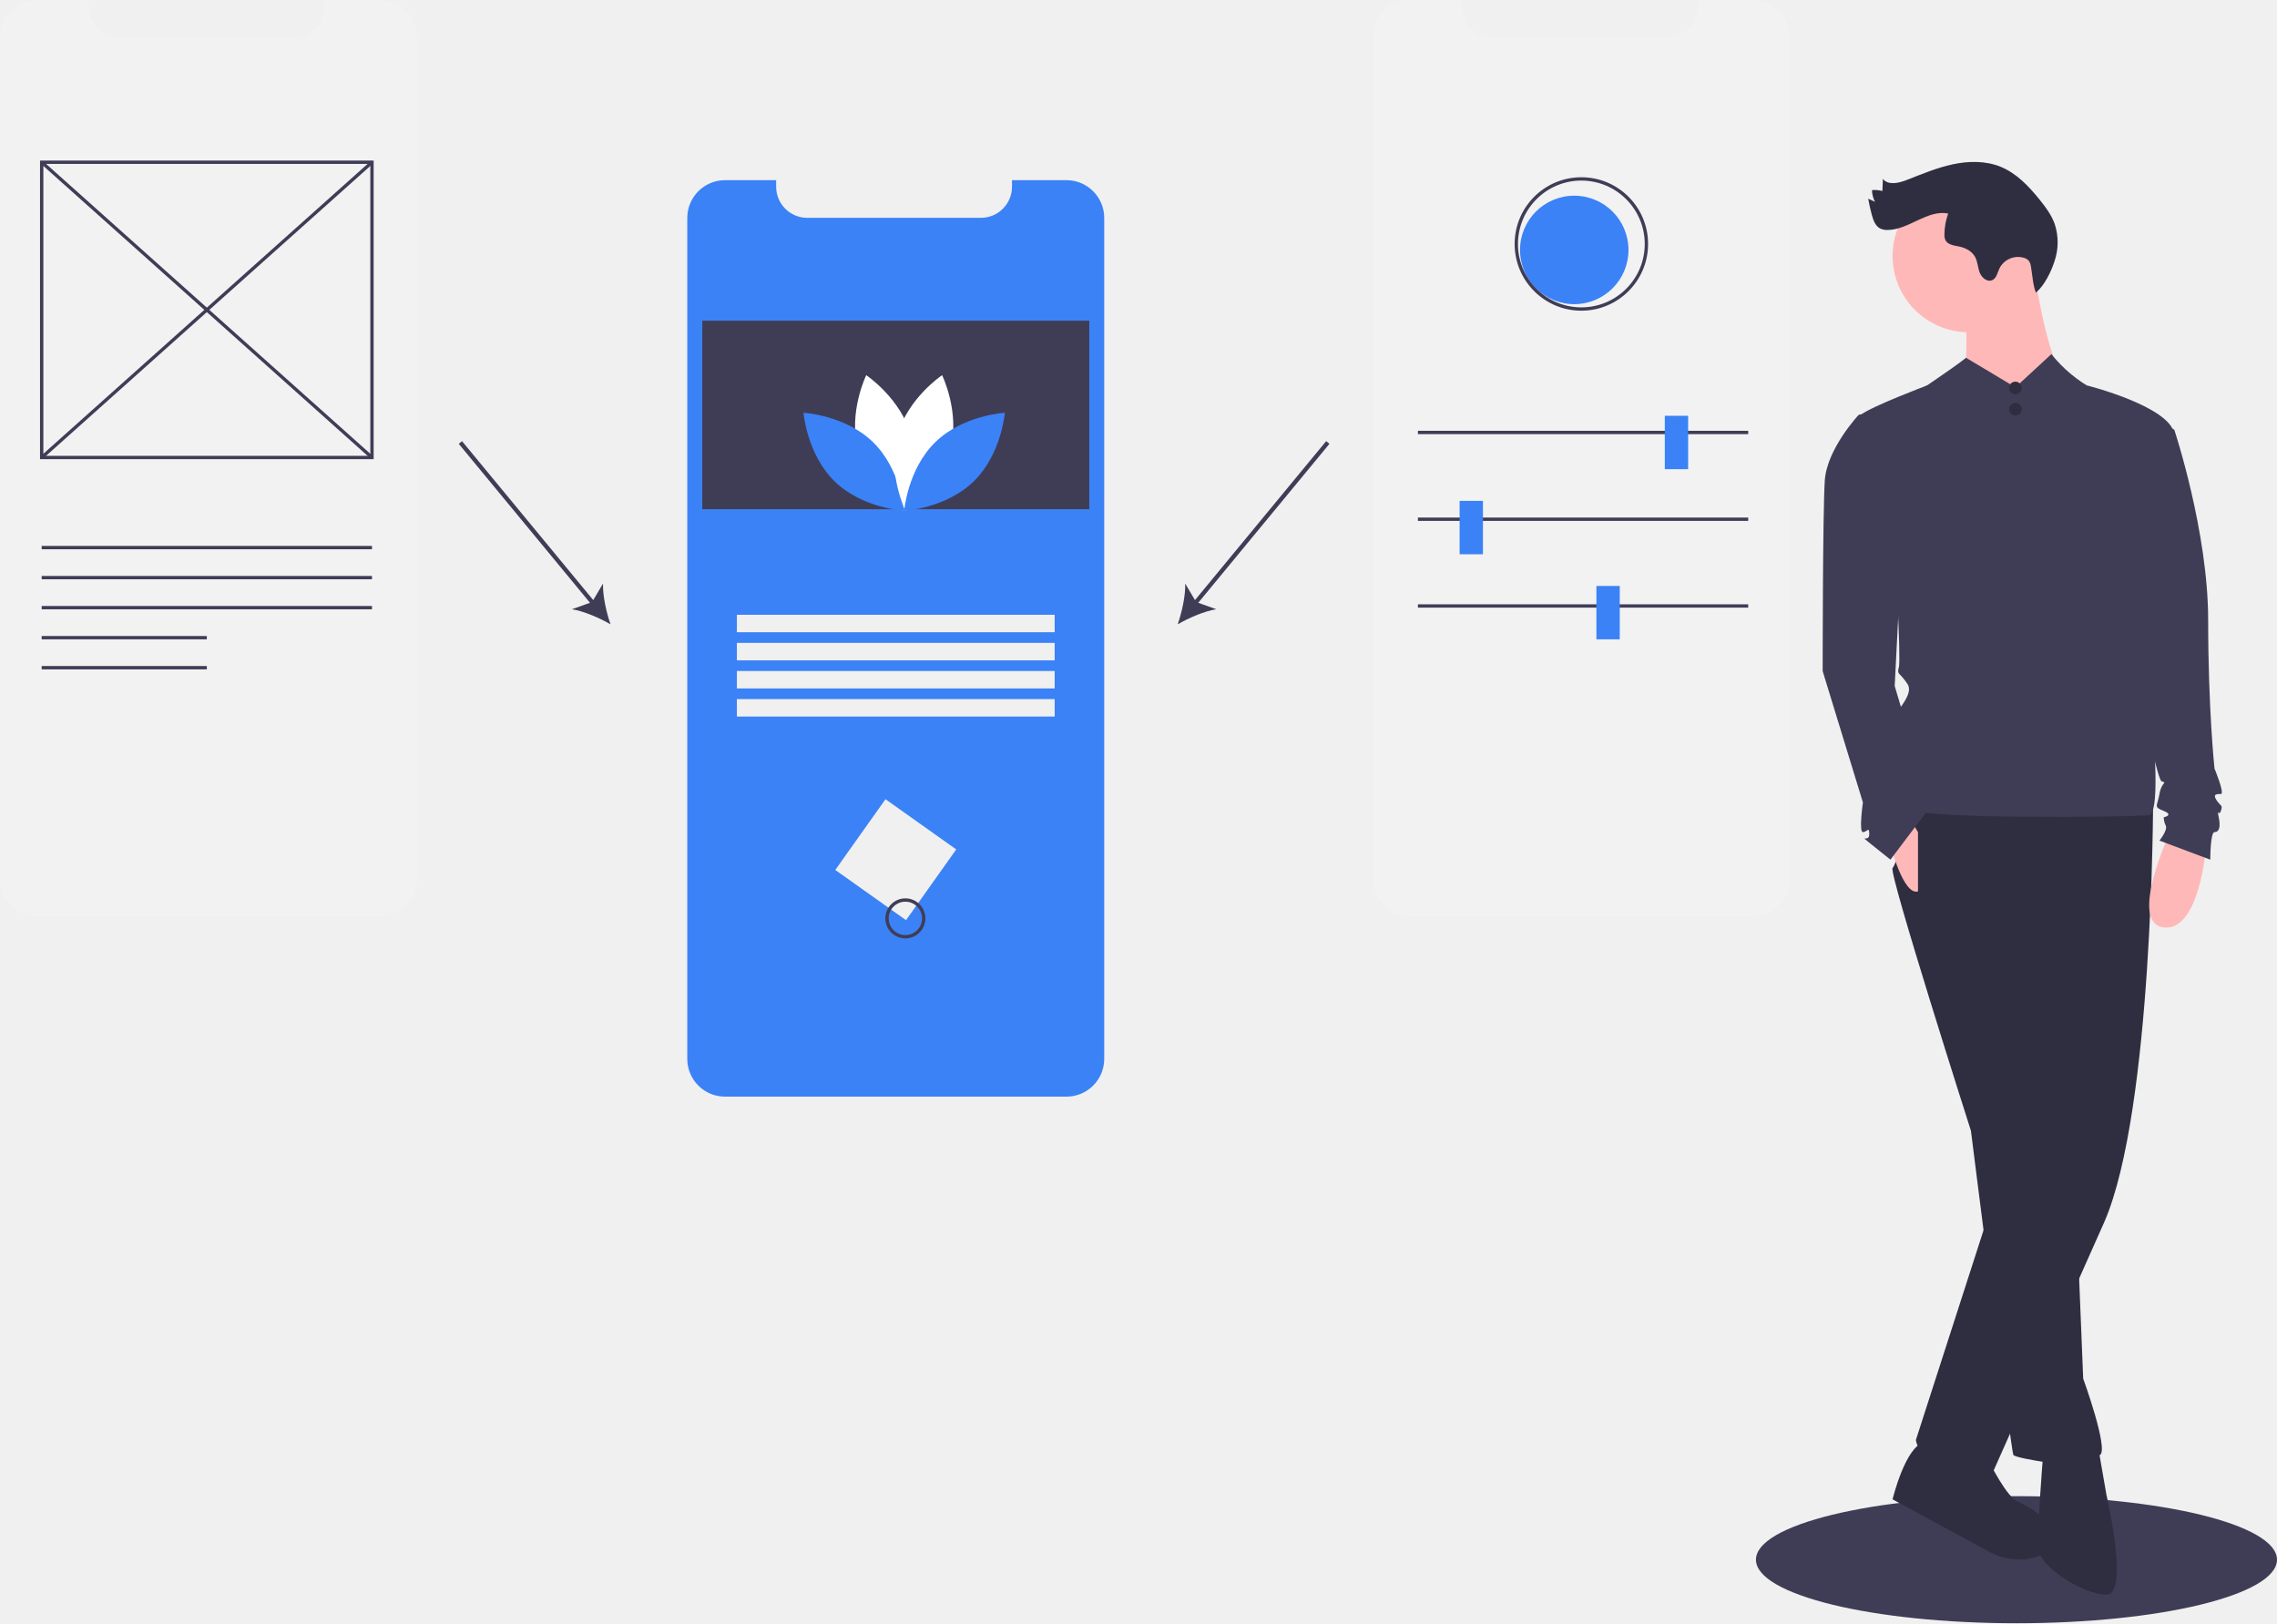
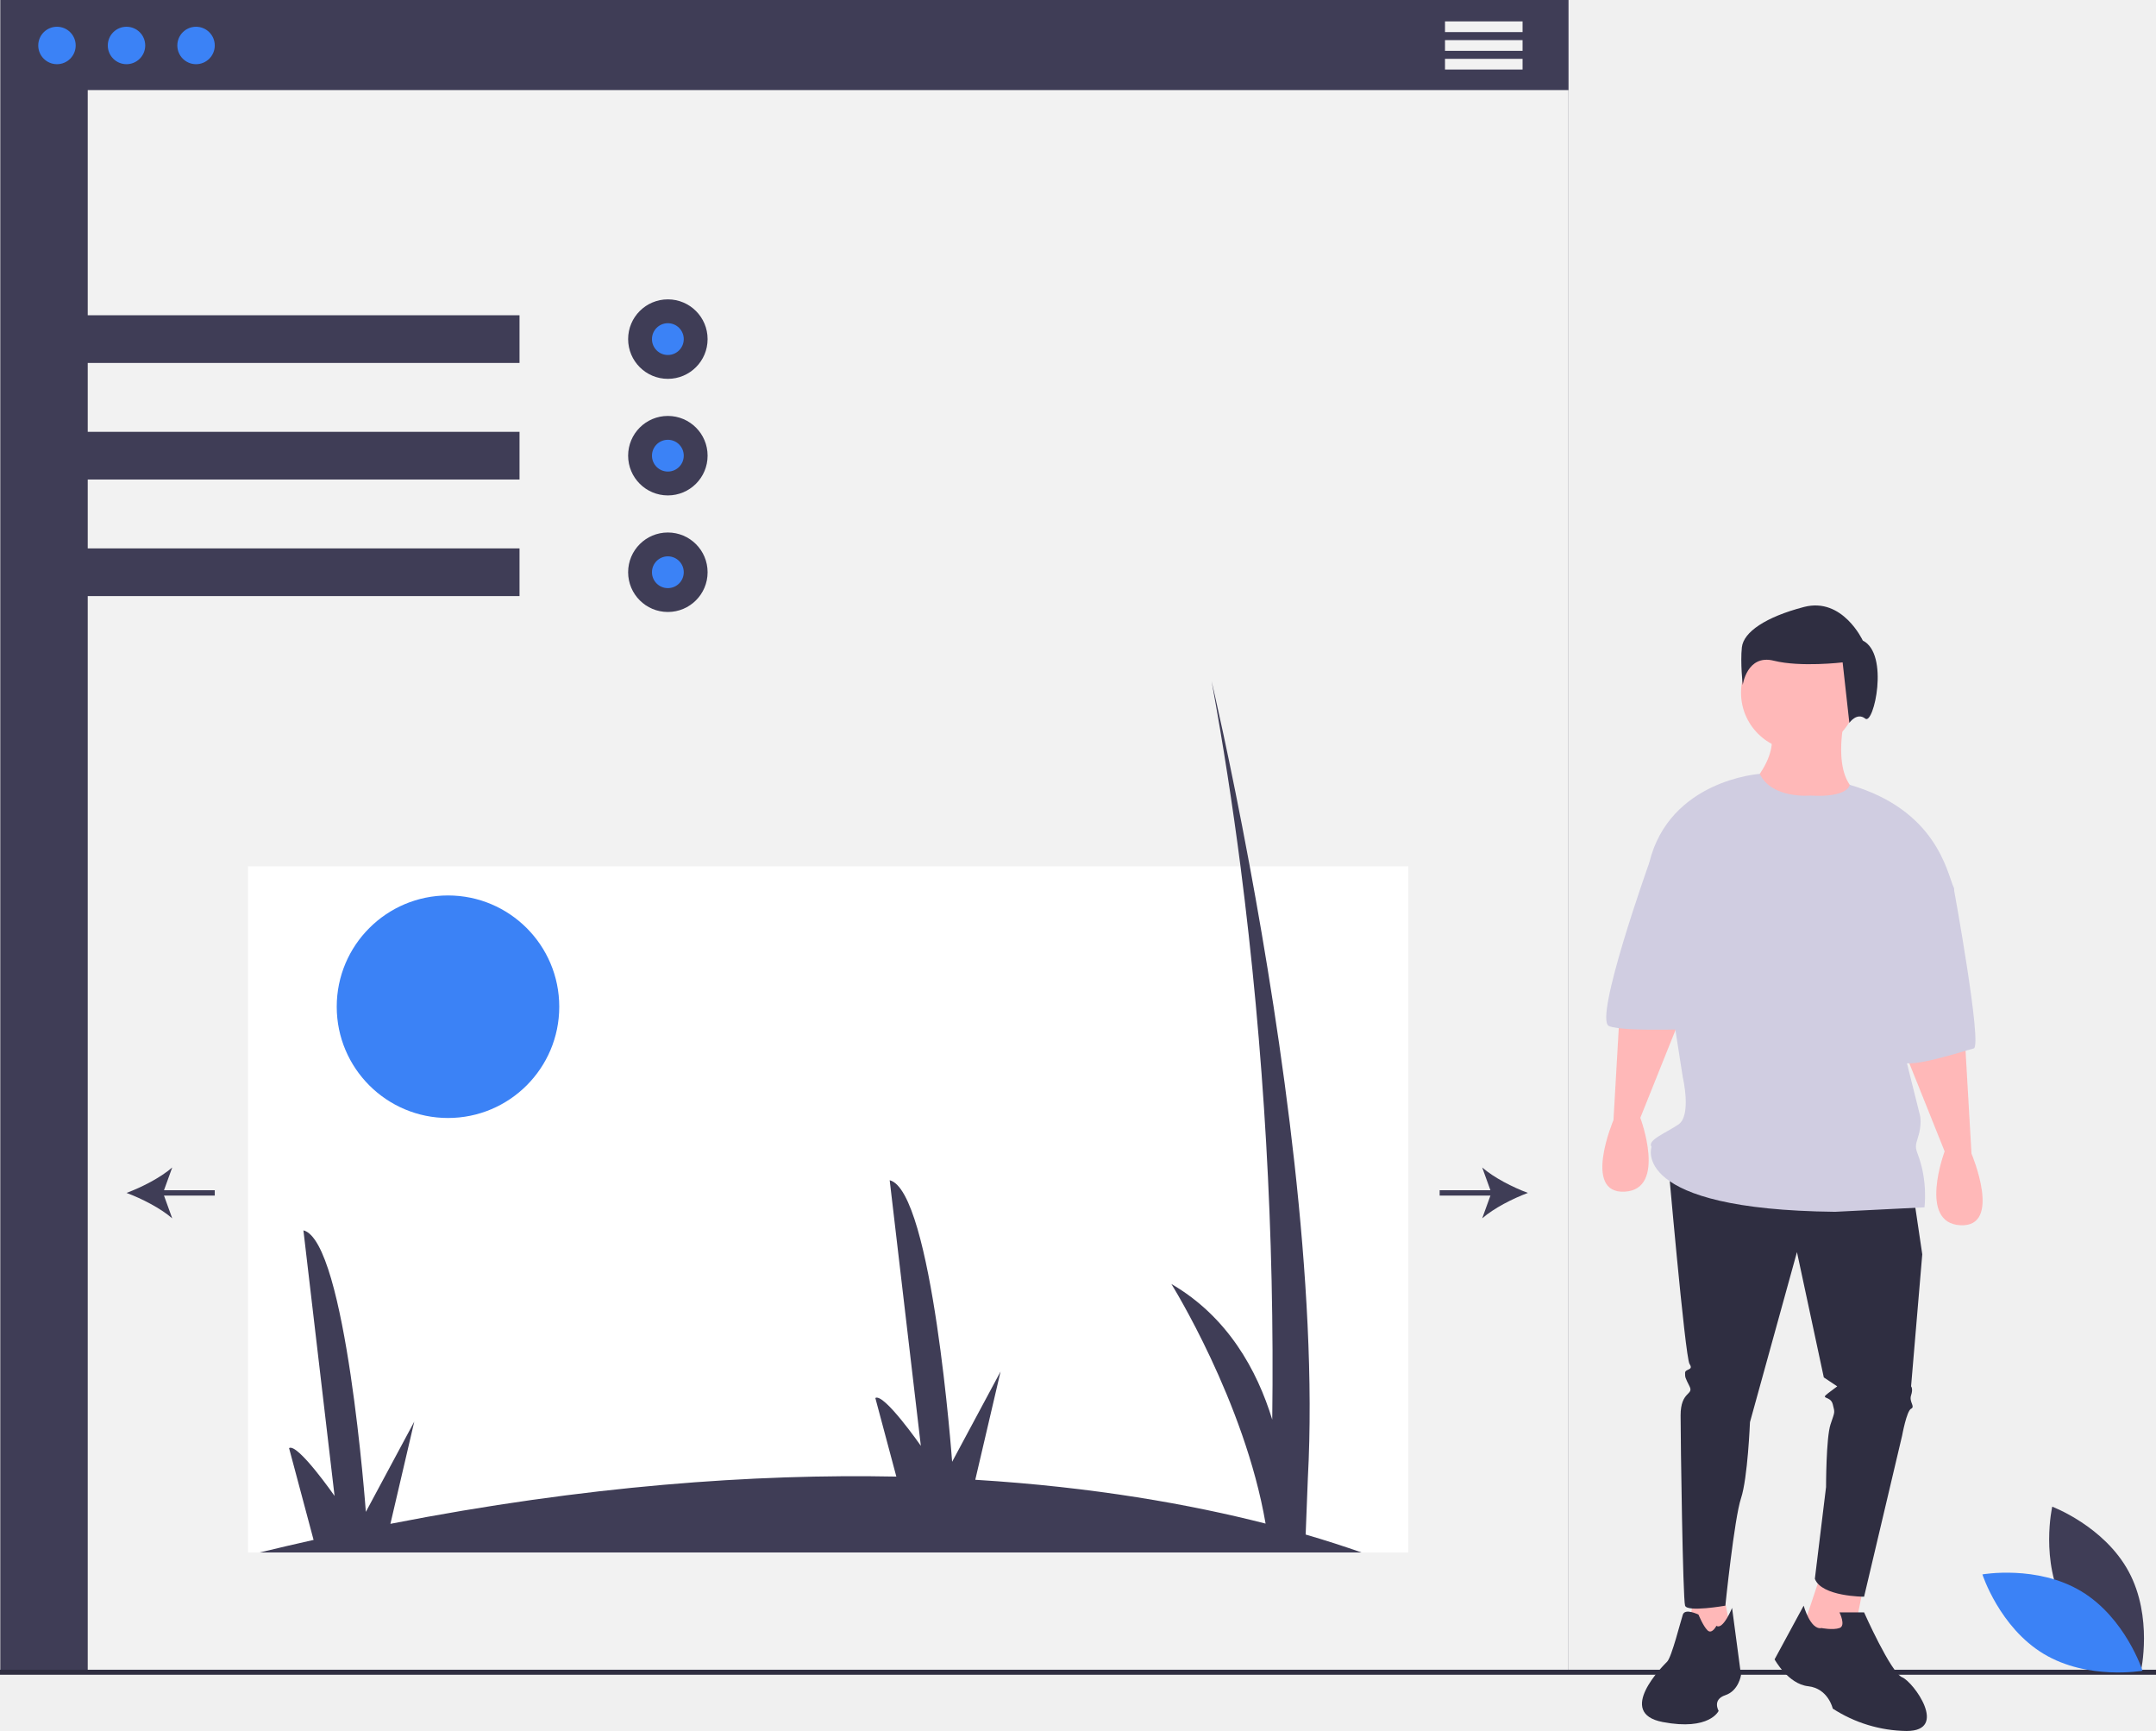
- <svg xmlns="http://www.w3.org/2000/svg" data-name="Layer 1" width="1075.03" height="766.356" viewBox="0 0 1075.03 766.356">
-   <ellipse cx="952.03" cy="736.356" rx="123" ry="30" fill="#3f3d56" />
-   <path d="M583.821,169.719V566.728a17.839,17.839,0,0,1-17.839,17.831H404.805a17.808,17.808,0,0,1-17.839-17.831V169.719A17.838,17.838,0,0,1,404.805,151.88h24.123v3.095a14.688,14.688,0,0,0,14.688,14.688h81.971A14.688,14.688,0,0,0,540.276,154.975V151.88h25.707A17.833,17.833,0,0,1,583.821,169.719Z" transform="translate(-62.48502 -66.82178)" fill="#3b82f6" />
-   <rect x="331.562" y="151.412" width="182.718" height="88.996" fill="#3f3d56" />
-   <path d="M467.613,279.343c4.783,17.681,21.166,28.631,21.166,28.631s8.628-17.716,3.845-35.398-21.166-28.631-21.166-28.631S462.83,261.662,467.613,279.343Z" transform="translate(-62.48502 -66.82178)" fill="#fff" />
-   <path d="M474.642,275.543c13.125,12.777,14.728,32.417,14.728,32.417s-19.676-1.074-32.801-13.851S441.84,261.692,441.84,261.692,461.517,262.766,474.642,275.543Z" transform="translate(-62.48502 -66.82178)" fill="#3b82f6" />
-   <path d="M511.126,279.343c-4.783,17.681-21.166,28.631-21.166,28.631s-8.628-17.716-3.845-35.398,21.166-28.631,21.166-28.631S515.909,261.662,511.126,279.343Z" transform="translate(-62.48502 -66.82178)" fill="#fff" />
-   <path d="M504.097,275.543c-13.125,12.777-14.728,32.417-14.728,32.417s19.676-1.074,32.801-13.851S536.899,261.692,536.899,261.692,517.222,262.766,504.097,275.543Z" transform="translate(-62.48502 -66.82178)" fill="#3b82f6" />
-   <rect x="347.904" y="290.246" width="150.033" height="8.236" fill="#f0f0f0" />
-   <rect x="347.904" y="303.514" width="150.033" height="8.236" fill="#f0f0f0" />
-   <rect x="347.904" y="316.783" width="150.033" height="8.236" fill="#f0f0f0" />
-   <rect x="347.904" y="330.052" width="150.033" height="8.236" fill="#f0f0f0" />
-   <rect x="464.917" y="452.213" width="40.954" height="40.954" transform="translate(300.7344 -260.5523) rotate(35.37103)" fill="#f0f0f0" />
-   <path d="M489.936,509.851A9.451,9.451,0,1,1,499.387,500.4,9.462,9.462,0,0,1,489.936,509.851Zm0-17.327A7.876,7.876,0,1,0,497.812,500.4,7.885,7.885,0,0,0,489.936,492.524Z" transform="translate(-62.48502 -66.82178)" fill="#3f3d56" />
-   <path d="M259.34,84.66V481.67a17.839,17.839,0,0,1-17.839,17.831H80.324A17.808,17.808,0,0,1,62.485,481.67V84.66A17.838,17.838,0,0,1,80.324,66.822h24.123V69.917a14.688,14.688,0,0,0,14.688,14.688h81.971A14.688,14.688,0,0,0,215.795,69.917V66.822h25.706A17.833,17.833,0,0,1,259.34,84.66Z" transform="translate(-62.48502 -66.82178)" fill="#f2f2f2" />
-   <path d="M238.894,283.603H81.379V142.627H238.894Zm-155.94-1.575H237.319V144.202H82.954Z" transform="translate(-62.48502 -66.82178)" fill="#3f3d56" />
-   <rect x="159.349" y="108.532" width="1.575" height="209.165" transform="translate(-167.9586 123.6472) rotate(-48.20522)" fill="#3f3d56" />
-   <rect x="55.554" y="212.327" width="209.165" height="1.575" transform="translate(-163.7687 94.12913) rotate(-41.79384)" fill="#3f3d56" />
-   <rect x="19.682" y="257.735" width="155.94" height="1.575" fill="#3f3d56" />
-   <rect x="19.682" y="271.911" width="155.94" height="1.575" fill="#3f3d56" />
-   <rect x="19.682" y="286.088" width="155.94" height="1.575" fill="#3f3d56" />
-   <rect x="19.682" y="300.264" width="77.97" height="1.575" fill="#3f3d56" />
-   <rect x="19.682" y="314.44" width="77.97" height="1.575" fill="#3f3d56" />
-   <path d="M907.515,84.66V481.67a17.839,17.839,0,0,1-17.839,17.831H728.499a17.808,17.808,0,0,1-17.839-17.831V84.66a17.838,17.838,0,0,1,17.839-17.839h24.123V69.917a14.688,14.688,0,0,0,14.688,14.688h81.971A14.688,14.688,0,0,0,863.97,69.917V66.822h25.706A17.833,17.833,0,0,1,907.515,84.66Z" transform="translate(-62.48502 -66.82178)" fill="#f2f2f2" />
-   <rect x="669.432" y="203.392" width="155.94" height="1.575" fill="#3f3d56" />
-   <rect x="669.432" y="244.346" width="155.94" height="1.575" fill="#3f3d56" />
-   <rect x="669.432" y="285.3" width="155.94" height="1.575" fill="#3f3d56" />
-   <circle cx="743.242" cy="117.997" r="25.602" fill="#3b82f6" />
-   <rect x="785.993" y="196.304" width="11.026" height="25.202" fill="#3b82f6" />
-   <rect x="689.121" y="236.47" width="11.026" height="25.202" fill="#3b82f6" />
-   <rect x="753.703" y="276.637" width="11.026" height="25.202" fill="#3b82f6" />
-   <path d="M809.088,213.508a31.503,31.503,0,1,1,31.503-31.503A31.539,31.539,0,0,1,809.088,213.508Zm0-61.431a29.928,29.928,0,1,0,29.928,29.928A29.962,29.962,0,0,0,809.088,152.078Z" transform="translate(-62.48502 -66.82178)" fill="#3f3d56" />
-   <rect x="310.446" y="264.368" width="2" height="99.257" transform="translate(-191.1199 203.3461) rotate(-39.54617)" fill="#3f3d56" />
-   <path d="M350.73,361.573c-5.241-3.038-12.501-6.182-18.219-7.126l9.525-3.403L347.179,342.336C347.023,348.129,348.737,355.853,350.73,361.573Z" transform="translate(-62.48502 -66.82178)" fill="#3f3d56" />
-   <rect x="608.161" y="312.996" width="99.257" height="2.001" transform="translate(-65.56767 554.6293) rotate(-50.46658)" fill="#3f3d56" />
-   <path d="M618.506,361.573c1.991-5.721,3.705-13.445,3.55-19.238l5.144,8.709,9.524,3.402C631.005,355.389,623.746,358.534,618.506,361.573Z" transform="translate(-62.48502 -66.82178)" fill="#3f3d56" />
-   <path d="M1079.015,444.678s0,146-23,199l-53,119s-34-2-36-16l40-124,24-73,6-114Z" transform="translate(-62.48502 -66.82178)" fill="#2f2e41" />
-   <path d="M1046.015,448.678l-9,61,6,134,3,74s12,33,8,36l-8,6s-32-4-33-6-20-153-20-153-39-122-37-124,11-32,11-32Z" transform="translate(-62.48502 -66.82178)" fill="#2f2e41" />
-   <path d="M1053.015,749.678l4,23s11,47,0,47-31-13-32-21,2-44,2-44Z" transform="translate(-62.48502 -66.82178)" fill="#2f2e41" />
-   <path d="M1002.015,757.678s8,16,13,18,27.77,15.083,14.385,23.541-27.385.459-27.385.459l-46-25s6-25,15-27S1002.015,757.678,1002.015,757.678Z" transform="translate(-62.48502 -66.82178)" fill="#2f2e41" />
-   <circle cx="929.53" cy="120.856" r="36" fill="#ffb8b8" />
-   <path d="M1022.015,190.678s7,46,14,52-15,27-25,26-21-23-21-23,3-29-2-37S1022.015,190.678,1022.015,190.678Z" transform="translate(-62.48502 -66.82178)" fill="#ffb8b8" />
-   <path d="M1014.015,249.678,1031,234a64.292,64.292,0,0,0,20.015,16.678c13,7-25,79-25,79l-61-76s19.402-12.897,25.701-17.948Z" transform="translate(-62.48502 -66.82178)" fill="#3f3d56" />
-   <path d="M1024.015,310.678s26.8-46.719,23.9-61.86c0,0,39.1,9.86,41.1,22.86s-19,60-19,60,17,119,7,120-110,2-112-3,2-20-4-25-13-2-10-10,16-18,12-24-5-4-4-8-2-57-2-57-21-58-16-62,31.228-13.86,31.228-13.86Z" transform="translate(-62.48502 -66.82178)" fill="#3f3d56" />
-   <path d="M1104.015,466.678s-3,40-20,38,3-45,3-45Z" transform="translate(-62.48502 -66.82178)" fill="#ffb8b8" />
-   <path d="M955.015,465.678s6,24,13,22v-28l-3-5Z" transform="translate(-62.48502 -66.82178)" fill="#ffb8b8" />
-   <path d="M1021.377,192.857a6.222,6.222,0,0,0-1.027-2.895,4.694,4.694,0,0,0-2.188-1.387,9.833,9.833,0,0,0-11.717,5.021c-.923,2.014-1.367,4.607-3.392,5.504-2.354,1.043-4.966-1.177-5.89-3.58s-.95-5.126-2.183-7.386c-1.462-2.68-4.418-4.26-7.404-4.893-2.475-.525-5.504-.8-6.62-3.07a6.078,6.078,0,0,1-.452-2.744,28.964,28.964,0,0,1,1.787-9.792c-9.797-1.957-18.511,7.604-28.501,7.758a7.525,7.525,0,0,1-3.676-.72c-2.216-1.184-3.18-3.808-3.848-6.231q-1.064-3.86-1.751-7.81L947.714,162.1a12.551,12.551,0,0,1-1.425-5.512,13.192,13.192,0,0,1,4.918.415l.233-5.734c2.472,3.134,7.4,2.033,11.119.582,7.177-2.8,14.317-5.831,21.849-7.447s15.606-1.735,22.729,1.201c7.485,3.085,13.256,9.22,18.34,15.521,2.818,3.493,5.542,7.164,7.063,11.386a27.595,27.595,0,0,1-.06,17.601c-1.64,5.134-4.688,11.344-8.792,14.902C1022.253,201.38,1022.058,196.744,1021.377,192.857Z" transform="translate(-62.48502 -66.82178)" fill="#2f2e41" />
-   <path d="M953.015,259.678l-13,3s-15,16-16,31-1,90-1,90l19,62s-2,14,0,14,3-3,3,1-5,0,0,4l10,8,16.713-22.158s1.287-8.842-1.713-10.842-3-3-2-6,3-4,2-6-4-5-4-7,0-4-1-5-8-25-8-25l4-78Z" transform="translate(-62.48502 -66.82178)" fill="#3f3d56" />
-   <path d="M1079.015,264.678l10,5s16,48,16,90,3,70,3,70,5,12,3,12-4,0-2,3,3,2,2,5-2-2-1,3,0,7-2,7-2,13-2,13l-24-9s4-5,3-7a9.965,9.965,0,0,1-1-4s5-1,0-3-3-2-2-8,4-5,1-6-21-94-21-94Z" transform="translate(-62.48502 -66.82178)" fill="#3f3d56" />
-   <circle cx="951.515" cy="183.178" r="3" fill="#2f2e41" />
-   <circle cx="951.515" cy="193.178" r="3" fill="#2f2e41" />
+ <svg xmlns="http://www.w3.org/2000/svg" data-name="Layer 1" width="963.51" height="773.5" viewBox="0 0 963.51 773.5">
+   <rect x="0.139" width="700.83" height="747" fill="#3f3d56" />
+   <rect x="39.206" y="40.25" width="661.764" height="706.75" fill="#f2f2f2" />
+   <rect x="25" y="140.876" width="207.171" height="21.309" fill="#3f3d56" />
+   <rect x="25" y="192.965" width="207.171" height="21.309" fill="#3f3d56" />
+   <rect x="25" y="245.054" width="207.171" height="21.309" fill="#3f3d56" />
+   <circle cx="298.466" cy="151.531" r="17.758" fill="#3f3d56" />
+   <circle cx="298.466" cy="203.62" r="17.758" fill="#3f3d56" />
+   <circle cx="298.466" cy="255.708" r="17.758" fill="#3f3d56" />
+   <rect x="110.828" y="387.114" width="518.52" height="306.613" fill="#fff" />
+   <path d="M234.306,756.977q12.182-2.948,24.079-5.611l-10.962-41.032c3.812-2.368,20.338,21.38,20.338,21.38L253.839,613.035c19.072,4.747,27.903,125.806,27.903,125.806l21.641-40.333-10.666,45.672c87.367-17.083,162.742-22.375,226.101-21.108L509.429,687.948c3.812-2.368,20.338,21.368,20.338,21.368L515.845,590.637c19.072,4.759,27.903,125.818,27.903,125.818l21.652-40.345L554.095,724.493c53.095,3.256,96.364,11.057,129.737,19.581-9.352-54.587-42.109-107.078-42.109-107.078,25.204,14.656,38.309,38.51,45.08,60.612a1758.325,1758.325,0,0,0-14.182-247.244c-3.457-26.743-7.719-54.433-12.916-82.703.284,1.196,8.097,34.343,17.059,82.703,13.946,75.209,30.626,187.259,25.962,273.3l-.983,25.299c9.293,2.711,17.615,5.422,24.967,8.015Z" transform="translate(-118.2452 -63.25)" fill="#3f3d56" />
+   <circle cx="200.208" cy="449.857" r="49.721" fill="#3b82f6" />
+   <circle cx="298.466" cy="151.531" r="7.103" fill="#3b82f6" />
+   <circle cx="298.466" cy="203.62" r="7.103" fill="#3b82f6" />
+   <circle cx="298.466" cy="255.708" r="7.103" fill="#3b82f6" />
+   <rect x="643.379" y="531.864" width="25.015" height="2.39" fill="#3f3d56" />
+   <path d="M801.065,596.309c-6.788,2.519-15.211,6.816-20.432,11.368l4.112-11.368-4.112-11.366C785.855,589.495,794.277,593.793,801.065,596.309Z" transform="translate(-118.2452 -63.25)" fill="#3f3d56" />
+   <rect x="70.962" y="531.864" width="25.015" height="2.39" fill="#3f3d56" />
+   <path d="M174.781,596.309c6.788-2.519,15.211-6.816,20.432-11.368l-4.112,11.368,4.112,11.366C189.991,603.123,181.569,598.826,174.781,596.309Z" transform="translate(-118.2452 -63.25)" fill="#3f3d56" />
+   <circle cx="25.46" cy="20.318" r="8.366" fill="#3b82f6" />
+   <circle cx="56.535" cy="20.318" r="8.366" fill="#3b82f6" />
+   <circle cx="87.611" cy="20.318" r="8.366" fill="#3b82f6" />
+   <rect x="645.769" y="9.562" width="34.661" height="4.781" fill="#f2f2f2" />
+   <rect x="645.769" y="17.928" width="34.661" height="4.781" fill="#f2f2f2" />
+   <rect x="645.769" y="26.294" width="34.661" height="4.781" fill="#f2f2f2" />
+   <rect y="746.13" width="963.51" height="2.241" fill="#2f2e41" />
+   <polygon points="770.055 711.5 774.055 731.5 754.055 735.5 757.055 710.5 770.055 711.5" fill="#ffb8b8" />
+   <polygon points="833.055 707.5 828.055 732.5 804.055 732.5 814.055 702.5 833.055 707.5" fill="#ffb8b8" />
+   <path d="M973.3,596.75l4,27-5,59s1,1,0,4,2,5,0,6-4,12-4,12l-17,72s-19,0-22-8l5-41s0-22,2-28,2-5,1-9-6-2-2-5l4-3-6-4-12-56-21,76s-1,25-4,34-7,48-7,48-17,3-18,0-2-74-2-85,6-9,4-13-2-4-2-6,4-1,2-4-9.879-93.472-9.879-93.472Z" transform="translate(-118.2452 -63.25)" fill="#2f2e41" />
+   <path d="M932.3,790.75s5,1,8,0,0-7,0-7h11s12,27,17,29,21,24,2,24a62.086,62.086,0,0,1-33-10s-2-9-11-10-15-12-15-12l13-24S927.3,791.75,932.3,790.75Z" transform="translate(-118.2452 -63.25)" fill="#2f2e41" />
+   <path d="M885.3,789.75s-2,4-4,2-4-7-4-7-6-3-7,0-5,19-7,21-23,23-2,27,25-5,25-5-3-5,3-7,7-9,7-9l-4-30S888.3,791.75,885.3,789.75Z" transform="translate(-118.2452 -63.25)" fill="#2f2e41" />
+   <path d="M996.3,526.75l3,52s14,33-5,32-7-33-7-33l-18.602-46.409Z" transform="translate(-118.2452 -63.25)" fill="#ffb8b8" />
+   <path d="M842.3,511.75l-3,52s-14,33,5,32,7-33,7-33l18.602-46.409Z" transform="translate(-118.2452 -63.25)" fill="#ffb8b8" />
+   <circle cx="804.055" cy="309.5" r="26" fill="#ffb8b8" />
+   <path d="M942.8,383.25s-7,28,7,35-44,17-48,0l2-8s8-10,6-19Z" transform="translate(-118.2452 -63.25)" fill="#ffb8b8" />
+   <path d="M927.3,418.75s-17.255,1.611-22.628-9.694c0,0-40.372,2.694-49.372,39.694l15,96s4,17-2,21-14,7-12,10c0,0-10,28,82,29l40-2a55.646,55.646,0,0,0-1-17c-2-9-4-8-2-14s1-10,1-10l-12-48s30-47,27-54-7.804-34.601-46.402-45.8C944.898,413.95,944.3,419.75,927.3,418.75Z" transform="translate(-118.2452 -63.25)" fill="#d0cde1" />
+   <path d="M978.3,442.75l13,17s13,71,9,72-28,9-32,6-22-62-22-62Z" transform="translate(-118.2452 -63.25)" fill="#d0cde1" />
+   <path d="M872.3,437.75l-17,11s-25,70-18,73,46,1,46,1Z" transform="translate(-118.2452 -63.25)" fill="#d0cde1" />
+   <path d="M950.72,349.482s-9.006-19.512-26.267-15.009-27.017,11.257-27.767,18.011.375,16.886.375,16.886,1.876-13.884,13.884-10.882,30.769.75,30.769.75l3.002,27.017s3.377-4.878,7.129-1.876S962.727,355.486,950.72,349.482Z" transform="translate(-118.2452 -63.25)" fill="#2f2e41" />
+   <path d="M1040.84,781.009c10.945,20.298,34.175,29.012,34.175,29.012s5.484-24.196-5.461-44.495-34.175-29.012-34.175-29.012S1029.895,760.71,1040.84,781.009Z" transform="translate(-118.2452 -63.25)" fill="#3f3d56" />
+   <path d="M1048.363,774.331c19.761,11.889,27.371,35.503,27.371,35.503s-24.428,4.339-44.188-7.55-27.371-35.503-27.371-35.503S1028.603,762.442,1048.363,774.331Z" transform="translate(-118.2452 -63.25)" fill="#3b82f6" />
</svg>
